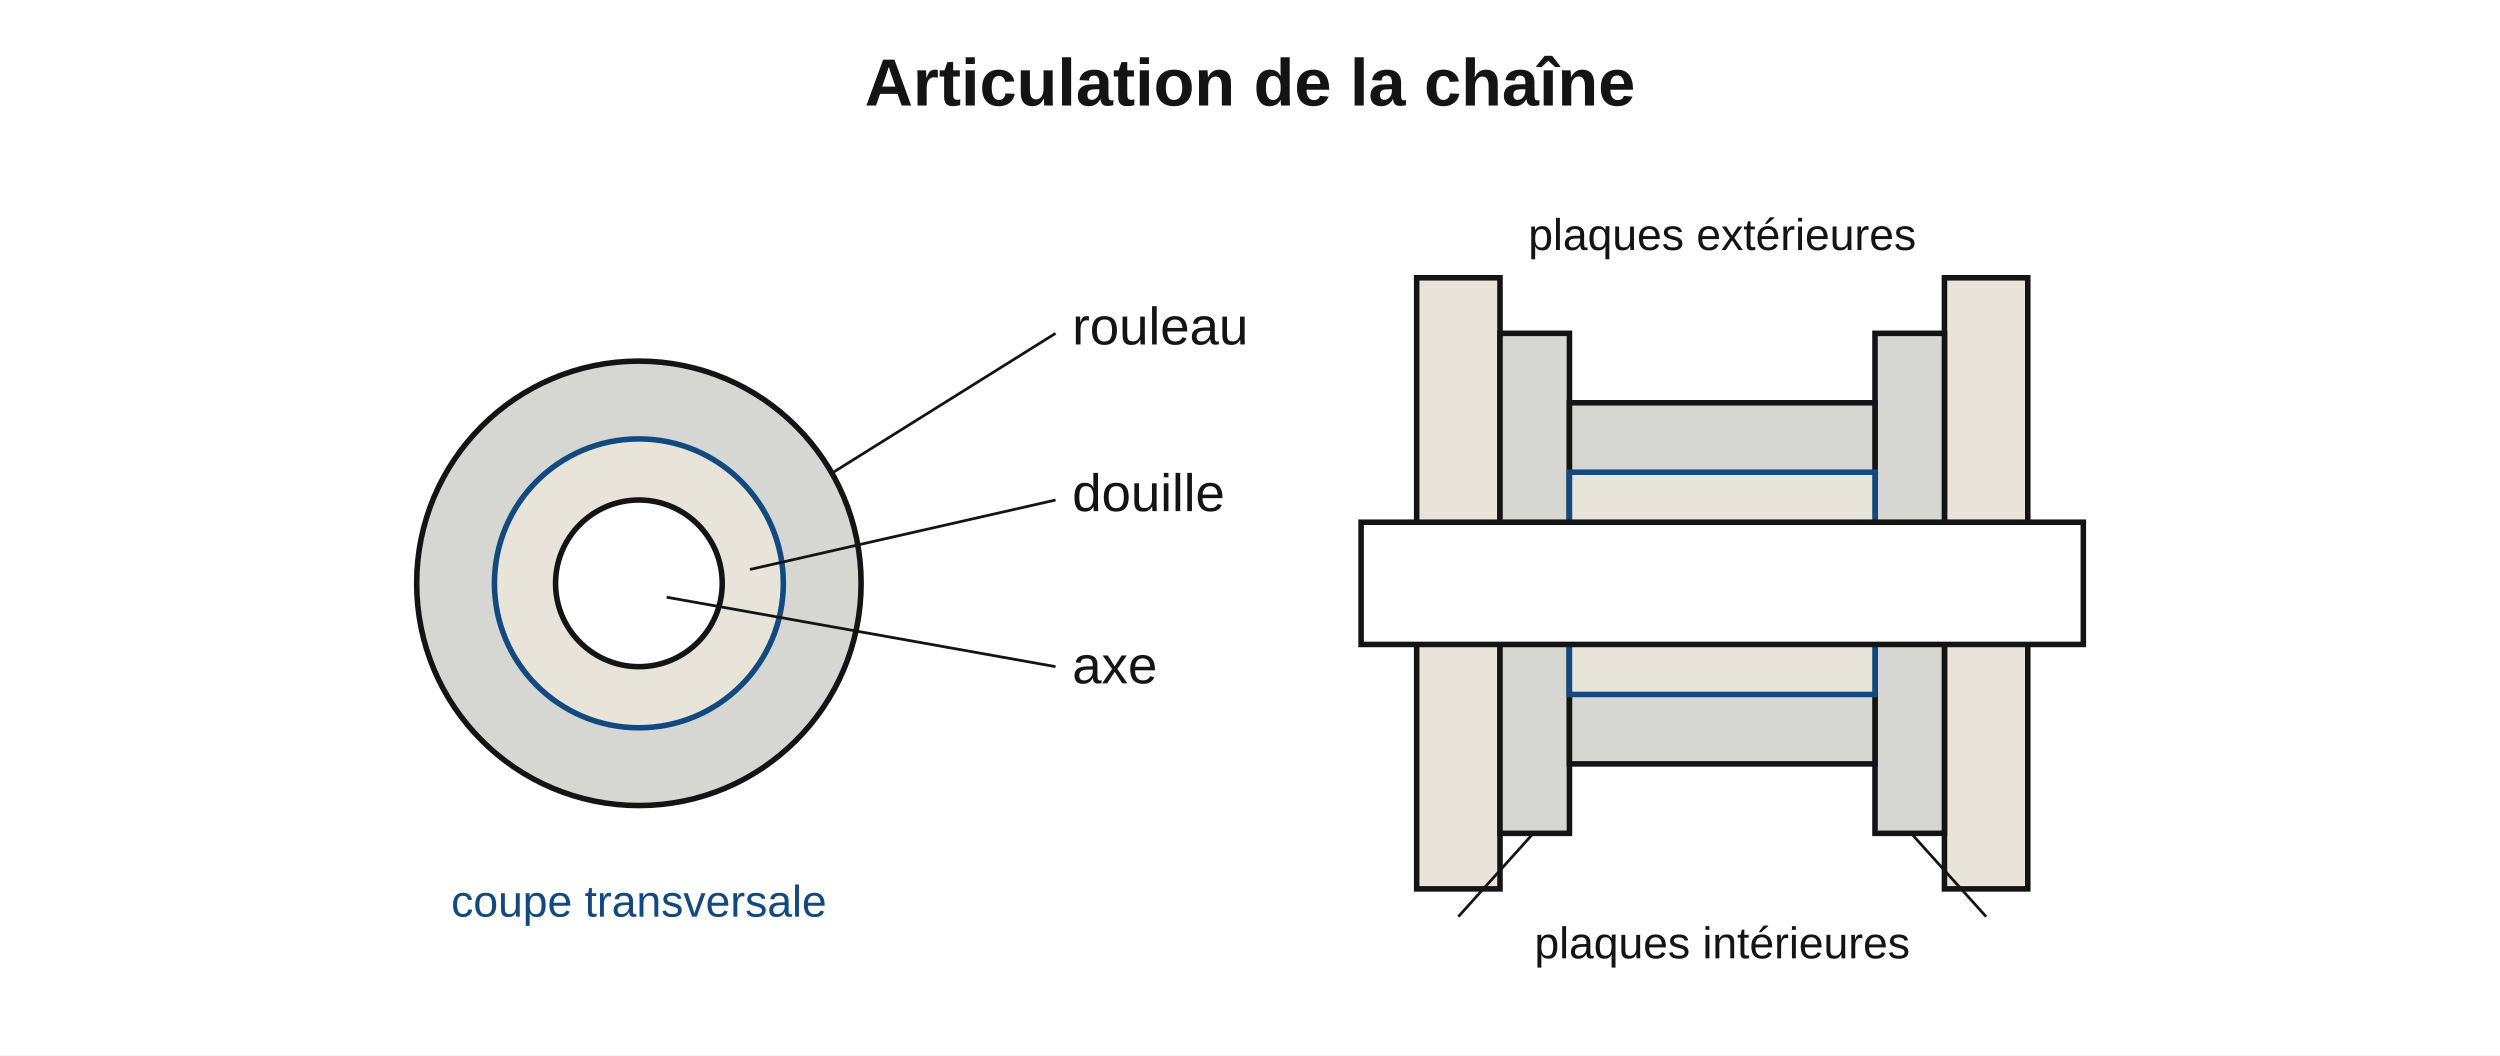
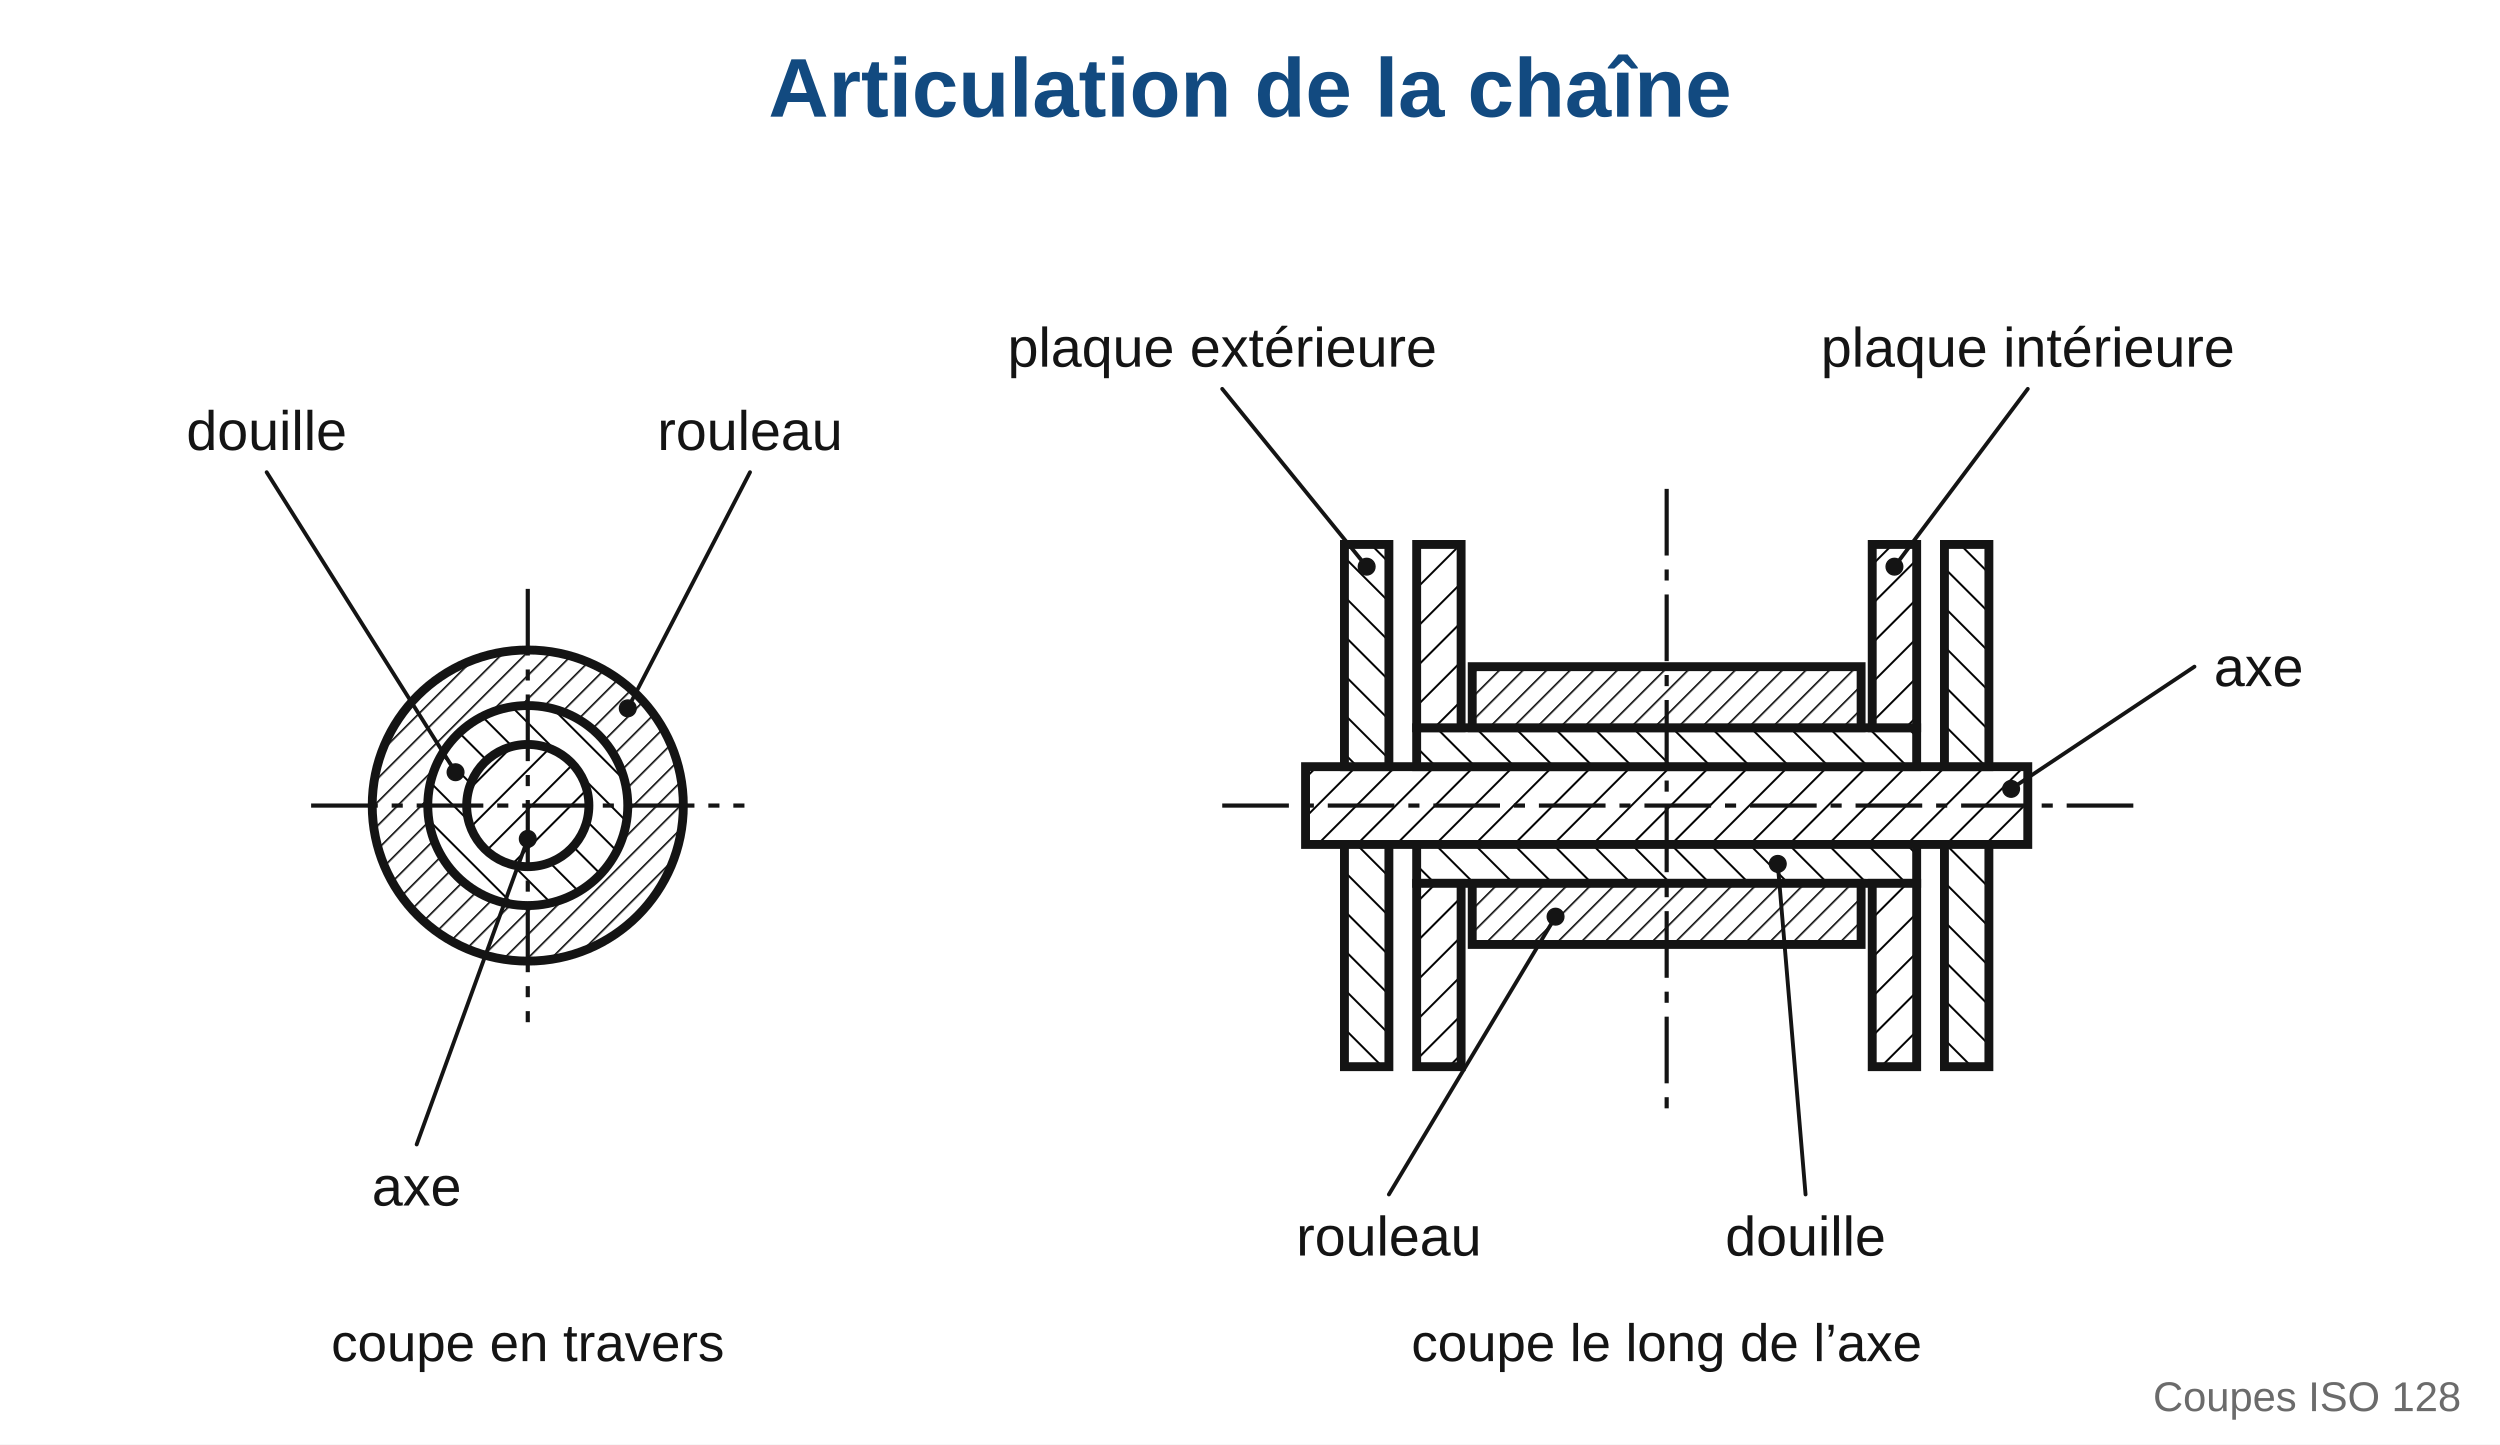
- <svg xmlns="http://www.w3.org/2000/svg" viewBox="0 0 900 380" font-family="Arial, Helvetica, sans-serif">
+ <svg xmlns="http://www.w3.org/2000/svg" viewBox="0 0 900 520" role="img" aria-label="Coupes d une articulation de chaîne : axe, douille, rouleau, plaques intérieures et extérieures">
+   <rect width="900" height="520" fill="#FFFFFF" />
  <defs>
-     <marker id="fl" viewBox="0 0 10 10" refX="9" refY="5" markerWidth="7" markerHeight="7" orient="auto-start-reverse">
-       <path d="M0,0 L10,5 L0,10 z" fill="#141414" />
-     </marker>
-     <marker id="flr" viewBox="0 0 10 10" refX="9" refY="5" markerWidth="7" markerHeight="7" orient="auto-start-reverse">
-       <path d="M0,0 L10,5 L0,10 z" fill="#C13B3A" />
-     </marker>
-     <marker id="flb" viewBox="0 0 10 10" refX="9" refY="5" markerWidth="7" markerHeight="7" orient="auto-start-reverse">
-       <path d="M0,0 L10,5 L0,10 z" fill="#185FA5" />
-     </marker>
+     <pattern id="h" width="10" height="10" patternUnits="userSpaceOnUse" patternTransform="rotate(45)">
+       <rect width="10" height="10" fill="#fff" />
+       <line x1="0" y1="0" x2="0" y2="10" stroke="#141414" stroke-width="1.5" />
+     </pattern>
+     <pattern id="h2" width="10" height="10" patternUnits="userSpaceOnUse" patternTransform="rotate(-45)">
+       <rect width="10" height="10" fill="#fff" />
+       <line x1="0" y1="0" x2="0" y2="10" stroke="#141414" stroke-width="1.5" />
+     </pattern>
+     <pattern id="hs" width="6" height="6" patternUnits="userSpaceOnUse" patternTransform="rotate(45)">
+       <rect width="6" height="6" fill="#fff" />
+       <line x1="0" y1="0" x2="0" y2="6" stroke="#141414" stroke-width="1.2" />
+     </pattern>
+     <pattern id="hx" width="9" height="9" patternUnits="userSpaceOnUse" patternTransform="rotate(45)">
+       <rect width="9" height="9" fill="#E8E4DA" />
+       <path d="M0 0V9M0 0H9" stroke="#141414" stroke-width="1.2" />
+     </pattern>
+     <pattern id="hr" width="7" height="7" patternUnits="userSpaceOnUse" patternTransform="rotate(-45)">
+       <rect width="7" height="7" fill="#F6DCDC" />
+       <line x1="0" y1="0" x2="0" y2="7" stroke="#C13B3A" stroke-width="1.5" />
+     </pattern>
+     <pattern id="hb" width="7" height="7" patternUnits="userSpaceOnUse" patternTransform="rotate(-45)">
+       <rect width="7" height="7" fill="#DCE8F3" />
+       <line x1="0" y1="0" x2="0" y2="7" stroke="#185FA5" stroke-width="1.5" />
+     </pattern>
  </defs>
-   <rect width="900" height="380" fill="#fff" />
-   <text x="450" y="38" text-anchor="middle" font-size="24" font-weight="bold" fill="#141414">Articulation de la chaîne</text>
-   <circle cx="230" cy="210" r="80" fill="#D6D6D2" stroke="#141414" stroke-width="2" />
-   <circle cx="230" cy="210" r="52" fill="#E8E4DA" stroke="#124A80" stroke-width="2" />
-   <circle cx="230" cy="210" r="30" fill="#fff" stroke="#141414" stroke-width="2" />
-   <text x="230" y="330" font-size="16" fill="#124A80" text-anchor="middle">coupe transversale</text>
-   <line x1="300" y1="170" x2="380" y2="120" stroke="#141414" stroke-width="1" />
-   <text x="386" y="124" font-size="19" fill="#141414" text-anchor="start">rouleau</text>
-   <line x1="270" y1="205" x2="380" y2="180" stroke="#141414" stroke-width="1" />
-   <text x="386" y="184" font-size="19" fill="#141414" text-anchor="start">douille</text>
-   <line x1="240" y1="215" x2="380" y2="240" stroke="#141414" stroke-width="1" />
-   <text x="386" y="246" font-size="19" fill="#141414" text-anchor="start">axe</text>
-   <rect x="510" y="100" width="30" height="220" rx="0" fill="#E8E4DA" stroke="#141414" stroke-width="2" />
-   <rect x="700" y="100" width="30" height="220" rx="0" fill="#E8E4DA" stroke="#141414" stroke-width="2" />
-   <rect x="540" y="120" width="25" height="180" rx="0" fill="#D6D6D2" stroke="#141414" stroke-width="2" />
-   <rect x="675" y="120" width="25" height="180" rx="0" fill="#D6D6D2" stroke="#141414" stroke-width="2" />
-   <rect x="565" y="145" width="110" height="130" rx="0" fill="#D6D6D2" stroke="#141414" stroke-width="2" />
-   <rect x="565" y="170" width="110" height="80" rx="0" fill="#E8E4DA" stroke="#124A80" stroke-width="2" />
-   <rect x="490" y="188" width="260" height="44" rx="0" fill="#fff" stroke="#141414" stroke-width="2" />
-   <text x="620" y="90" font-size="16" fill="#141414" text-anchor="middle">plaques extérieures</text>
-   <text x="620" y="345" font-size="16" fill="#141414" text-anchor="middle">plaques intérieures</text>
-   <line x1="525" y1="330" x2="552" y2="300" stroke="#141414" stroke-width="1" />
-   <line x1="715" y1="330" x2="688" y2="300" stroke="#141414" stroke-width="1" />
+   <g font-family="Arial,Helvetica,sans-serif">
+     <text x="450" y="42" font-size="30" text-anchor="middle" fill="#124A80" font-weight="700">Articulation de la chaîne</text>
+     <circle cx="190" cy="290" r="56" stroke="#141414" stroke-width="3.2" fill="url(#hs)" />
+     <circle cx="190" cy="290" r="36" stroke="#141414" stroke-width="3.2" fill="url(#h2)" />
+     <circle cx="190" cy="290" r="22" stroke="#141414" stroke-width="3.2" fill="url(#h)" />
+     <polyline points="112,290 268,290" stroke="#141414" stroke-width="1.5" fill="none" stroke-dasharray="24 5 4 5" stroke-linejoin="round" />
+     <polyline points="190,212 190,368" stroke="#141414" stroke-width="1.5" fill="none" stroke-dasharray="24 5 4 5" stroke-linejoin="round" />
+     <polyline points="226,255 270,170" stroke="#141414" stroke-width="1.4" fill="none" stroke-linejoin="round" stroke-linecap="round" />
+     <circle cx="226" cy="255" r="3" stroke="#141414" stroke-width="0.5" fill="#141414" />
+     <text x="270" y="162" font-size="20" text-anchor="middle" fill="#141414">rouleau</text>
+     <polyline points="164,278 96,170" stroke="#141414" stroke-width="1.4" fill="none" stroke-linejoin="round" stroke-linecap="round" />
+     <circle cx="164" cy="278" r="3" stroke="#141414" stroke-width="0.5" fill="#141414" />
+     <text x="96" y="162" font-size="20" text-anchor="middle" fill="#141414">douille</text>
+     <polyline points="190,302 150,412" stroke="#141414" stroke-width="1.4" fill="none" stroke-linejoin="round" stroke-linecap="round" />
+     <circle cx="190" cy="302" r="3" stroke="#141414" stroke-width="0.5" fill="#141414" />
+     <text x="150" y="434" font-size="20" text-anchor="middle" fill="#141414">axe</text>
+     <rect x="470" y="276" width="260" height="28" stroke="#141414" stroke-width="3.2" fill="url(#h)" />
+     <rect x="510" y="262" width="180" height="14" stroke="#141414" stroke-width="3.2" fill="url(#h2)" />
+     <rect x="510" y="304" width="180" height="14" stroke="#141414" stroke-width="3.2" fill="url(#h2)" />
+     <rect x="530" y="240" width="140" height="22" stroke="#141414" stroke-width="3.2" fill="url(#hs)" />
+     <rect x="530" y="318" width="140" height="22" stroke="#141414" stroke-width="3.2" fill="url(#hs)" />
+     <rect x="510" y="196" width="16" height="66" stroke="#141414" stroke-width="3.2" fill="url(#h)" />
+     <rect x="510" y="318" width="16" height="66" stroke="#141414" stroke-width="3.2" fill="url(#h)" />
+     <rect x="674" y="196" width="16" height="66" stroke="#141414" stroke-width="3.2" fill="url(#h)" />
+     <rect x="674" y="318" width="16" height="66" stroke="#141414" stroke-width="3.2" fill="url(#h)" />
+     <rect x="484" y="196" width="16" height="80" stroke="#141414" stroke-width="3.2" fill="url(#h2)" />
+     <rect x="484" y="304" width="16" height="80" stroke="#141414" stroke-width="3.2" fill="url(#h2)" />
+     <rect x="700" y="196" width="16" height="80" stroke="#141414" stroke-width="3.2" fill="url(#h2)" />
+     <rect x="700" y="304" width="16" height="80" stroke="#141414" stroke-width="3.2" fill="url(#h2)" />
+     <polyline points="440,290 770,290" stroke="#141414" stroke-width="1.5" fill="none" stroke-dasharray="24 5 4 5" stroke-linejoin="round" />
+     <polyline points="600,176 600,404" stroke="#141414" stroke-width="1.5" fill="none" stroke-dasharray="24 5 4 5" stroke-linejoin="round" />
+     <polyline points="492,204 440,140" stroke="#141414" stroke-width="1.4" fill="none" stroke-linejoin="round" stroke-linecap="round" />
+     <circle cx="492" cy="204" r="3" stroke="#141414" stroke-width="0.5" fill="#141414" />
+     <text x="440" y="132" font-size="20" text-anchor="middle" fill="#141414">plaque extérieure</text>
+     <polyline points="682,204 730,140" stroke="#141414" stroke-width="1.4" fill="none" stroke-linejoin="round" stroke-linecap="round" />
+     <circle cx="682" cy="204" r="3" stroke="#141414" stroke-width="0.5" fill="#141414" />
+     <text x="730" y="132" font-size="20" text-anchor="middle" fill="#141414">plaque intérieure</text>
+     <polyline points="724,284 790,240" stroke="#141414" stroke-width="1.4" fill="none" stroke-linejoin="round" stroke-linecap="round" />
+     <circle cx="724" cy="284" r="3" stroke="#141414" stroke-width="0.5" fill="#141414" />
+     <text x="797" y="247" font-size="20" text-anchor="start" fill="#141414">axe</text>
+     <polyline points="560,330 500,430" stroke="#141414" stroke-width="1.4" fill="none" stroke-linejoin="round" stroke-linecap="round" />
+     <circle cx="560" cy="330" r="3" stroke="#141414" stroke-width="0.5" fill="#141414" />
+     <text x="500" y="452" font-size="20" text-anchor="middle" fill="#141414">rouleau</text>
+     <polyline points="640,311 650,430" stroke="#141414" stroke-width="1.4" fill="none" stroke-linejoin="round" stroke-linecap="round" />
+     <circle cx="640" cy="311" r="3" stroke="#141414" stroke-width="0.5" fill="#141414" />
+     <text x="650" y="452" font-size="20" text-anchor="middle" fill="#141414">douille</text>
+     <text x="190" y="490" font-size="19" text-anchor="middle" fill="#141414">coupe en travers</text>
+     <text x="600" y="490" font-size="19" text-anchor="middle" fill="#141414">coupe le long de l’axe</text>
+     <text x="886" y="508" font-size="15" text-anchor="end" fill="#6B6B6B">Coupes ISO 128</text>
+   </g>
</svg>
